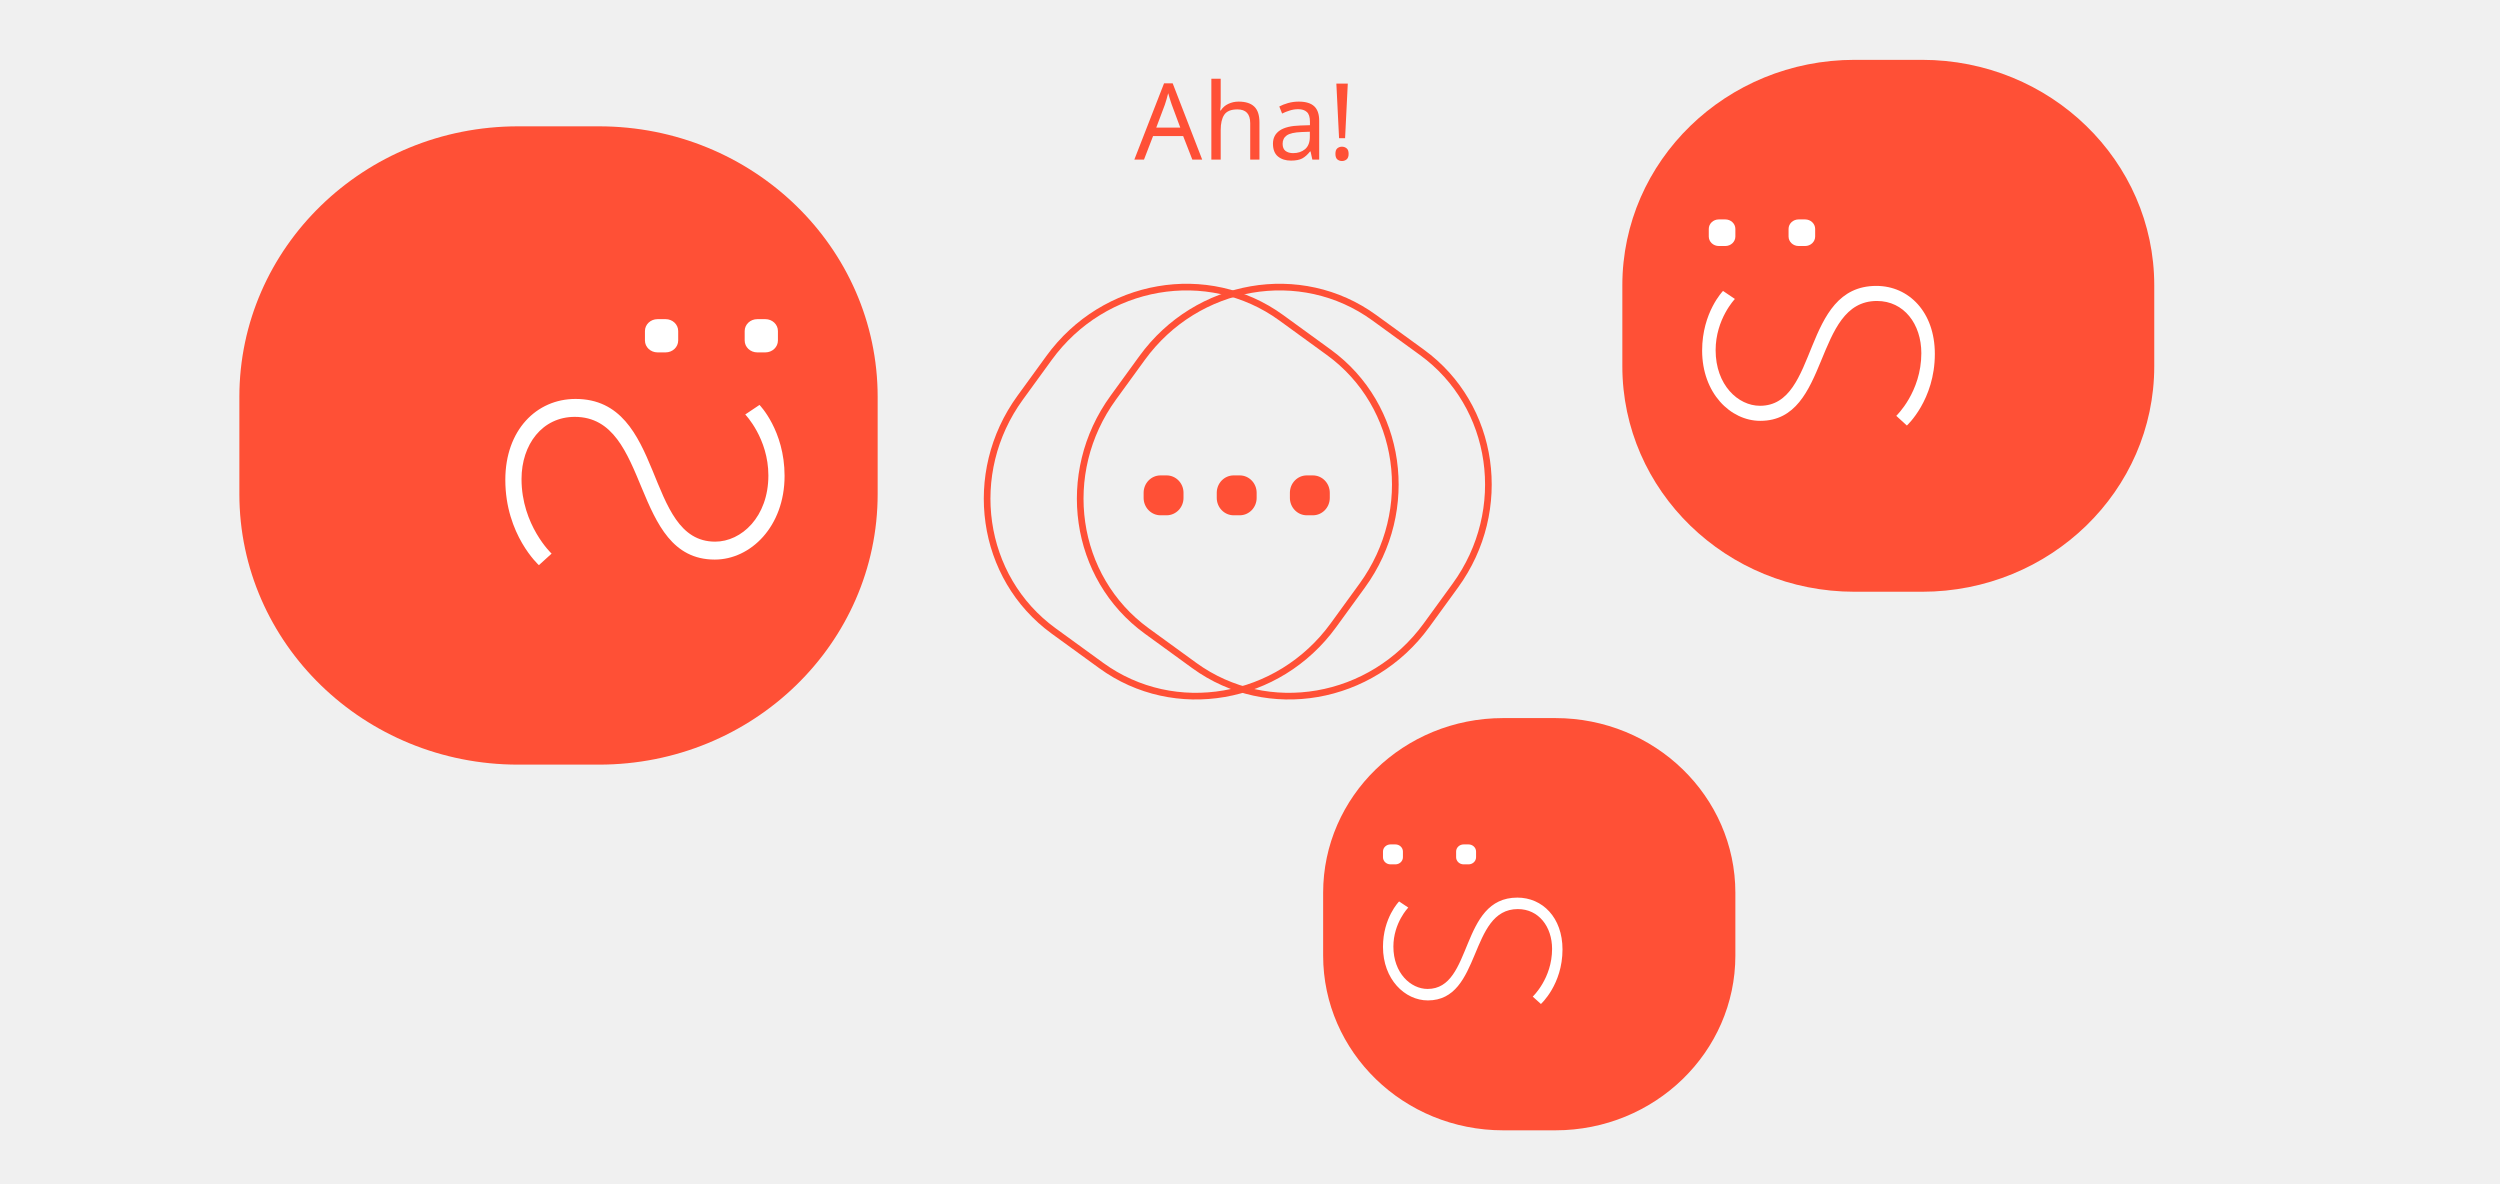
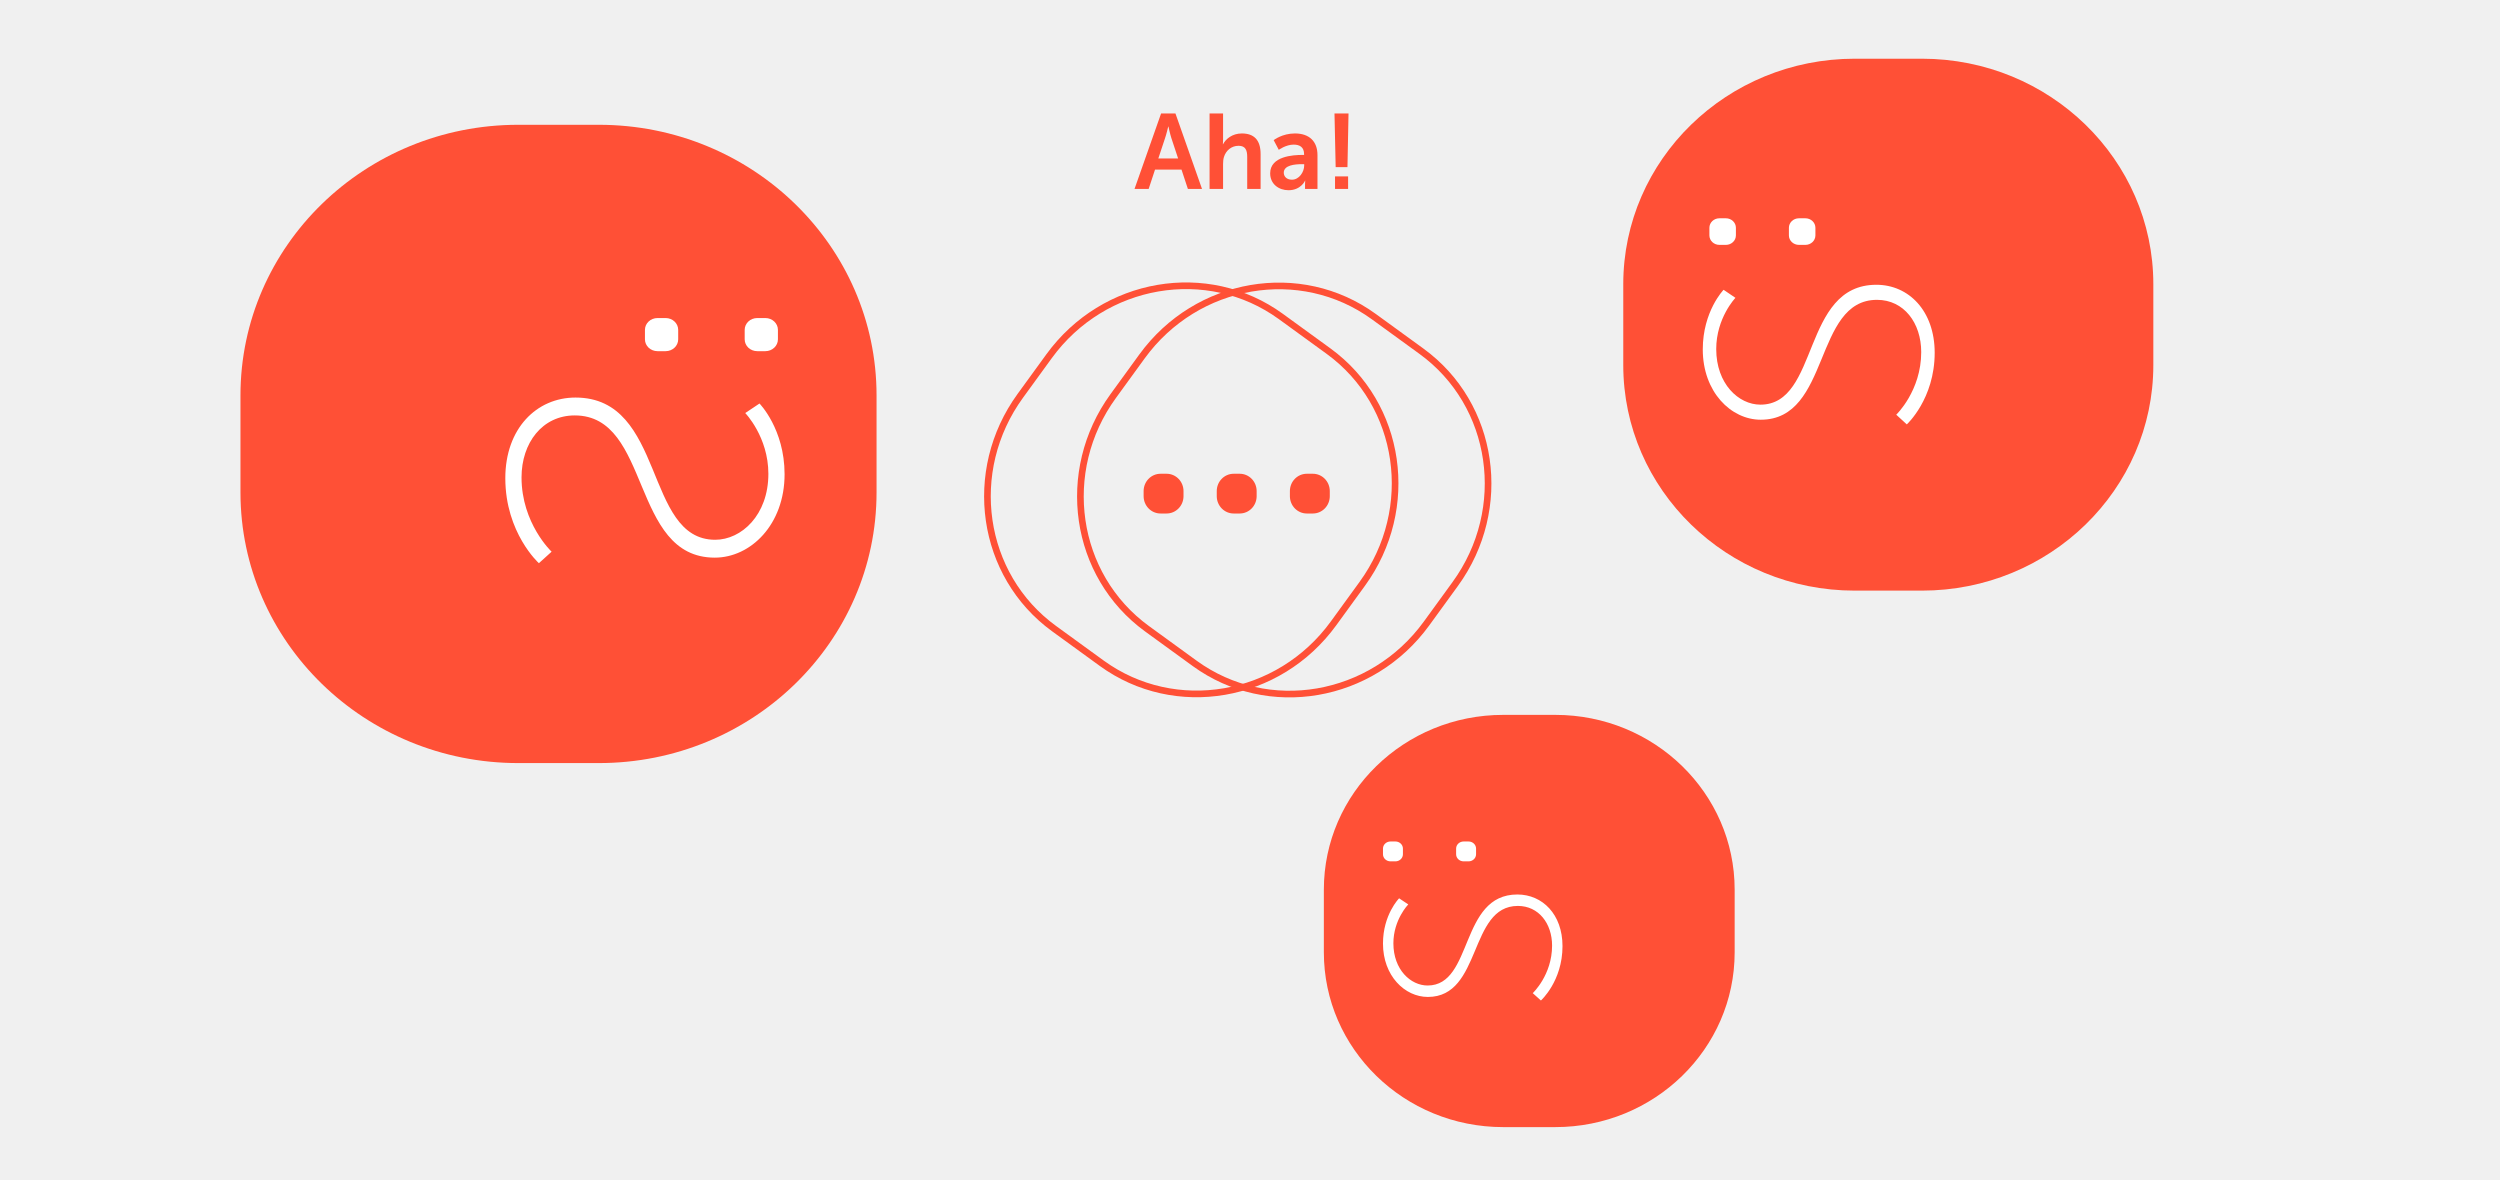
- <svg xmlns="http://www.w3.org/2000/svg" xmlns:xlink="http://www.w3.org/1999/xlink" width="376px" height="178px" viewBox="0 0 376 178" version="1.1">
+ <svg xmlns="http://www.w3.org/2000/svg" xmlns:xlink="http://www.w3.org/1999/xlink" width="301px" height="142px" viewBox="0 0 301 142" version="1.1">
  <defs>
-     <path d="M46.085,80 L33.922,80 C15.19,80 0,64.361 0,45.068 L0,34.932 C0,15.639 15.19,0 33.922,0 L46.085,0 C64.816,0 80,15.639 80,34.932 L80,45.068 C80,64.361 64.816,80 46.085,80" id="path-1" />
-     <path d="M35.716,62 L26.289,62 C11.772,62 0,49.88 0,34.928 L0,27.072 C0,12.12 11.772,0 26.289,0 L35.716,0 C50.233,0 62,12.12 62,27.072 L62,34.928 C62,49.88 50.233,62 35.716,62" id="path-3" />
-     <path d="M55.301,96 L40.706,96 C18.228,96 0,77.233 0,54.081 L0,41.919 C0,18.767 18.228,0 40.706,0 L55.301,0 C77.779,0 96,18.767 96,41.919 L96,54.081 C96,77.233 77.779,96 55.301,96" id="path-5" />
-     <path d="M44.87,58.23 L36.017,58.23 C22.378,58.23 11.326,46.843 11.326,32.806 L11.326,25.424 C11.326,11.387 22.378,4.54747351e-13 36.017,4.54747351e-13 L44.87,4.54747351e-13 C58.504,4.54747351e-13 69.556,11.387 69.556,25.424 L69.556,32.806 C69.556,46.843 58.504,58.23 44.87,58.23" id="path-7" />
-     <path d="M33.544,66.459 L24.69,66.459 C11.052,66.459 4.54747351e-13,55.072 4.54747351e-13,41.035 L4.54747351e-13,33.653 C4.54747351e-13,19.616 11.052,8.229 24.69,8.229 L33.544,8.229 C47.178,8.229 58.23,19.616 58.23,33.653 L58.23,41.035 C58.23,55.072 47.178,66.459 33.544,66.459" id="path-9" />
+     <path d="M36.892,63.82 L27.155,63.82 C12.16,63.82 0,51.344 0,35.953 L0,27.867 C0,12.476 12.16,0 27.155,0 L36.892,0 C51.887,0 64.043,12.476 64.043,27.867 L64.043,35.953 C64.043,51.344 51.887,63.82 36.892,63.82" id="path-1" />
+     <path d="M28.591,49.461 L21.045,49.461 C9.424,49.461 0,39.792 0,27.864 L0,21.597 C0,9.669 9.424,0 21.045,0 L28.591,0 C40.213,0 49.633,9.669 49.633,21.597 L49.633,27.864 C49.633,39.792 40.213,49.461 28.591,49.461" id="path-3" />
+     <path d="M44.271,76.584 L32.586,76.584 C14.592,76.584 0,61.613 0,43.144 L0,33.441 C0,14.971 14.592,0 32.586,0 L44.271,0 C62.265,0 76.851,14.971 76.851,33.441 L76.851,43.144 C76.851,61.613 62.265,76.584 44.271,76.584" id="path-5" />
+     <path d="M35.92,46.453 L28.833,46.453 C17.914,46.453 9.067,37.369 9.067,26.171 L9.067,20.282 C9.067,9.084 17.914,0 28.833,0 L35.92,0 C46.834,0 55.682,9.084 55.682,20.282 L55.682,26.171 C55.682,37.369 46.834,46.453 35.92,46.453" id="path-7" />
+     <path d="M26.853,53.018 L19.766,53.018 C8.847,53.018 -4.55049709e-13,43.934 -4.55049709e-13,32.735 L-4.55049709e-13,26.847 C-4.55049709e-13,15.649 8.847,6.565 19.766,6.565 L26.853,6.565 C37.767,6.565 46.615,15.649 46.615,26.847 L46.615,32.735 C46.615,43.934 37.767,53.018 26.853,53.018" id="path-9" />
  </defs>
-   <g id="最終版" stroke="none" stroke-width="1" fill="none" fill-rule="evenodd">
-     <g id="Desktop_1440" transform="translate(-334, -3630)">
-       <g id="Group-150" transform="translate(334, 3630)">
-         <g id="Group-28" transform="translate(36, 9)">
-           <text id="Aha!" fill-rule="nonzero" font-family="MuseoSans-700, Museo Sans" font-size="16" font-weight="500" line-spacing="27" fill="#FF5036">
-             <tspan x="134.604" y="15">Aha!</tspan>
-           </text>
-           <g id="Group-31-Copy" transform="translate(208, 0)">
-             <g id="Group-38" transform="translate(40, 40) scale(-1, 1) rotate(-90) translate(-40, -40) ">
-               <mask id="mask-2" fill="white">
-                 <use xlink:href="#path-1" />
-               </mask>
-               <use id="Mask" fill="#FF5036" xlink:href="#path-1" />
-               <path d="M56,64.427 L56,65.573 C56,66.361 55.323,67 54.487,67 L53.512,67 C52.676,67 52,66.361 52,65.573 L52,64.427 C52,63.639 52.676,63 53.512,63 L54.487,63 C55.323,63 56,63.639 56,64.427" id="Fill-59-Copy" fill="#FFFFFF" mask="url(#mask-2)" transform="translate(54, 65) scale(-1, 1) rotate(-90) translate(-54, -65) " />
-               <path d="M56,52.427 L56,53.573 C56,54.361 55.323,55 54.487,55 L53.512,55 C52.676,55 52,54.361 52,53.573 L52,52.427 C52,51.639 52.676,51 53.512,51 L54.487,51 C55.323,51 56,51.639 56,52.427" id="Fill-59-Copy-2" fill="#FFFFFF" mask="url(#mask-2)" transform="translate(54, 53) scale(-1, 1) rotate(-90) translate(-54, -53) " />
-               <path d="M47.199,59.542 C47.199,59.542 50.969,55.965 50.969,50.123 C50.969,45.741 48.358,42.266 44.296,42.266 C34.677,42.266 37.335,60.295 26.75,60.295 C22.253,60.295 18,56.116 18,49.721 C18,43.98 21.143,40.756 21.143,40.756 L22.929,41.964 C22.929,41.964 20.03,44.985 20.03,49.669 C20.03,54.909 23.414,58.03 26.7,58.03 C35.645,58.03 32.888,40 44.201,40 C49.084,40 53,43.928 53,50.224 C53,57.172 48.793,61 48.793,61 L47.199,59.542 Z" id="Stroke-61-Copy" fill="#FFFFFF" mask="url(#mask-2)" transform="translate(35.5, 50.5) scale(-1, 1) rotate(-90) translate(-35.5, -50.5) " />
+   <g id="0215_官網字級調整" stroke="none" stroke-width="1" fill="none" fill-rule="evenodd">
+     <g transform="translate(-371, -3691)" id="Group-180">
+       <g transform="translate(120, 3258)">
+         <g id="Group-179" transform="translate(115, 82)">
+           <g id="Group-178" transform="translate(99, 72)">
+             <g id="Group-177" transform="translate(0, 177)">
+               <g id="Group-150" transform="translate(37, 102)">
+                 <g id="Group-28" transform="translate(28.81915, 7.179775)">
+                   <g id="Aha!" transform="translate(107.7766, 6.481663)" fill="#FF5036" fill-rule="nonzero">
+                     <path d="M6.426,9.088 L8.128,9.088 L4.928,0 L3.2,0 L0,9.088 L1.702,9.088 L2.47,6.758 L5.658,6.758 L6.426,9.088 Z M4.083,1.574 C4.083,1.574 4.275,2.47 4.442,2.982 L5.248,5.414 L2.867,5.414 L3.674,2.982 C3.853,2.47 4.058,1.574 4.058,1.574 L4.083,1.574 Z" id="Shape" />
+                     <path d="M9.037,9.088 L10.662,9.088 L10.662,6.093 C10.662,5.786 10.688,5.504 10.765,5.248 C11.008,4.454 11.674,3.891 12.531,3.891 C13.363,3.891 13.568,4.429 13.568,5.222 L13.568,9.088 L15.181,9.088 L15.181,4.89 C15.181,3.162 14.362,2.406 12.915,2.406 C11.776,2.406 10.982,3.072 10.662,3.699 L10.637,3.699 C10.637,3.699 10.662,3.469 10.662,3.149 L10.662,0 L9.037,0 L9.037,9.088 Z" id="Path" />
+                     <path d="M16.333,7.206 C16.333,8.512 17.382,9.242 18.547,9.242 C20.032,9.242 20.544,8.09 20.531,8.09 L20.557,8.09 C20.557,8.09 20.531,8.294 20.531,8.55 L20.531,9.088 L22.029,9.088 L22.029,5.005 C22.029,3.354 21.03,2.406 19.315,2.406 C17.766,2.406 16.755,3.213 16.755,3.213 L17.37,4.378 C17.37,4.378 18.227,3.75 19.162,3.75 C19.878,3.75 20.416,4.045 20.416,4.902 L20.416,4.992 L20.198,4.992 C19.136,4.992 16.333,5.133 16.333,7.206 Z M17.971,7.13 C17.971,6.221 19.315,6.106 20.147,6.106 L20.429,6.106 L20.429,6.259 C20.429,7.053 19.814,7.974 18.957,7.974 C18.291,7.974 17.971,7.565 17.971,7.13 Z" id="Shape" />
+                     <path d="M24.218,6.464 L25.638,6.464 L25.766,0 L24.077,0 L24.218,6.464 Z M24.141,9.088 L25.715,9.088 L25.715,7.578 L24.141,7.578 L24.141,9.088 Z" id="Shape" />
+                   </g>
+                   <g id="Group-31-Copy" transform="translate(166.5106, 0)">
+                     <g id="Group-38" transform="translate(32.02128, 31.91011) scale(-1, 1) rotate(-90) translate(-32.02128, -31.91011) ">
+                       <mask id="mask-2" fill="white">
+                         <use xlink:href="#path-1" />
+                       </mask>
+                       <use id="Mask" fill="#FF5036" xlink:href="#path-1" />
+                       <path d="M44.824,51.395 L44.824,52.313 C44.824,52.944 44.284,53.455 43.617,53.455 L42.84,53.455 C42.173,53.455 41.633,52.944 41.633,52.313 L41.633,51.395 C41.633,50.764 42.173,50.253 42.84,50.253 L43.617,50.253 C44.284,50.253 44.824,50.764 44.824,51.395" id="Fill-59-Copy" fill="#FFFFFF" mask="url(#mask-2)" transform="translate(43.22872, 51.85393) scale(-1, 1) rotate(-90) translate(-43.22872, -51.85393) " />
+                       <path d="M44.824,41.822 L44.824,42.74 C44.824,43.371 44.284,43.882 43.617,43.882 L42.84,43.882 C42.173,43.882 41.633,43.371 41.633,42.74 L41.633,41.822 C41.633,41.191 42.173,40.68 42.84,40.68 L43.617,40.68 C44.284,40.68 44.824,41.191 44.824,41.822" id="Fill-59-Copy-2" fill="#FFFFFF" mask="url(#mask-2)" transform="translate(43.22872, 42.2809) scale(-1, 1) rotate(-90) translate(-43.22872, -42.2809) " />
+                       <path d="M37.752,47.525 C37.752,47.525 40.759,44.661 40.759,39.984 C40.759,36.477 38.676,33.695 35.436,33.695 C27.763,33.695 29.883,48.128 21.438,48.128 C17.851,48.128 14.458,44.782 14.458,39.663 C14.458,35.067 16.965,32.486 16.965,32.486 L18.391,33.453 C18.391,33.453 16.078,35.871 16.078,39.621 C16.078,43.816 18.777,46.314 21.399,46.314 C28.535,46.314 26.335,31.881 35.36,31.881 C39.256,31.881 42.38,35.026 42.38,40.066 C42.38,45.628 39.023,48.692 39.023,48.692 L37.752,47.525 Z" id="Stroke-61-Copy" fill="#FFFFFF" mask="url(#mask-2)" transform="translate(28.41888, 40.28652) scale(-1, 1) rotate(-90) translate(-28.41888, -40.28652) " />
+                     </g>
+                   </g>
+                   <g id="Group-31-Copy-3" transform="translate(130.4867, 78.97753)">
+                     <g id="shutterstock_1278823261-copy" transform="translate(24.81649, 24.73034) scale(-1, 1) rotate(-90) translate(-24.81649, -24.73034) ">
+                       <mask id="mask-4" fill="white">
+                         <use xlink:href="#path-3" />
+                       </mask>
+                       <use id="Mask" fill="#FF5036" xlink:href="#path-3" />
+                     </g>
+                     <path d="M9.606,16.011 L9.606,16.697 C9.606,17.168 9.2,17.551 8.698,17.551 L8.113,17.551 C7.611,17.551 7.205,17.168 7.205,16.697 L7.205,16.011 C7.205,15.539 7.611,15.157 8.113,15.157 L8.698,15.157 C9.2,15.157 9.606,15.539 9.606,16.011" id="Fill-59-Copy" fill="#FFFFFF" />
+                     <path d="M18.412,16.011 L18.412,16.697 C18.412,17.168 18.006,17.551 17.504,17.551 L16.919,17.551 C16.417,17.551 16.011,17.168 16.011,16.697 L16.011,16.011 C16.011,15.539 16.417,15.157 16.919,15.157 L17.504,15.157 C18.006,15.157 18.412,15.539 18.412,16.011" id="Fill-59-Copy-2" fill="#FFFFFF" />
+                     <path d="M25.237,33.417 C25.237,33.417 27.565,31.243 27.565,27.692 C27.565,25.029 25.952,22.916 23.444,22.916 C17.504,22.916 19.145,33.875 12.608,33.875 C9.831,33.875 7.205,31.335 7.205,27.448 C7.205,23.958 9.146,21.999 9.146,21.999 L10.249,22.733 C10.249,22.733 8.458,24.569 8.458,27.416 C8.458,30.601 10.548,32.498 12.578,32.498 C18.102,32.498 16.399,21.539 23.385,21.539 C26.401,21.539 28.819,23.927 28.819,27.754 C28.819,31.977 26.221,34.303 26.221,34.303 L25.237,33.417 Z" id="Stroke-61-Copy" fill="#FFFFFF" />
+                   </g>
+                   <g id="Group-31-Copy-2" transform="translate(38.42553, 46.26966) scale(-1, 1) translate(-38.42553, -46.26966) translate(0, 7.977528)">
+                     <g id="shutterstock_1278823261-copy" transform="translate(38.42553, 38.29214) scale(-1, 1) rotate(-90) translate(-38.42553, -38.29214) ">
+                       <mask id="mask-6" fill="white">
+                         <use xlink:href="#path-5" />
+                       </mask>
+                       <use id="Mask" fill="#FF5036" xlink:href="#path-5" />
+                     </g>
+                     <path d="M16.011,24.558 L16.011,25.701 C16.011,26.487 15.333,27.124 14.496,27.124 L13.521,27.124 C12.685,27.124 12.008,26.487 12.008,25.701 L12.008,24.558 C12.008,23.772 12.685,23.135 13.521,23.135 L14.496,23.135 C15.333,23.135 16.011,23.772 16.011,24.558" id="Fill-59-Copy" fill="#FFFFFF" />
+                     <path d="M28.019,24.558 L28.019,25.701 C28.019,26.487 27.341,27.124 26.504,27.124 L25.529,27.124 C24.693,27.124 24.016,26.487 24.016,25.701 L24.016,24.558 C24.016,23.772 24.693,23.135 25.529,23.135 L26.504,23.135 C27.341,23.135 28.019,23.772 28.019,24.558" id="Fill-59-Copy-2" fill="#FFFFFF" />
+                     <path d="M39.257,51.267 C39.257,51.267 42.878,47.87 42.878,42.321 C42.878,38.16 40.37,34.86 36.469,34.86 C27.228,34.86 29.782,51.983 19.613,51.983 C15.293,51.983 11.207,48.013 11.207,41.94 C11.207,36.488 14.227,33.426 14.227,33.426 L15.943,34.573 C15.943,34.573 13.158,37.442 13.158,41.891 C13.158,46.867 16.408,49.831 19.565,49.831 C28.158,49.831 25.51,32.708 36.377,32.708 C41.068,32.708 44.83,36.439 44.83,42.418 C44.83,49.016 40.788,52.652 40.788,52.652 L39.257,51.267 Z" id="Stroke-61-Copy" fill="#FFFFFF" />
+                   </g>
+                   <g id="Group-33-Copy" transform="translate(120.2071, 51.80634) rotate(36) translate(-120.2071, -51.80634) translate(92.36628, 25.29759)">
+                     <mask id="mask-8" fill="white">
+                       <use xlink:href="#path-7" />
+                     </mask>
+                     <use id="Mask-Copy-3" stroke="#FF5036" stroke-width="0.8" xlink:href="#path-7" />
+                     <mask id="mask-10" fill="white">
+                       <use xlink:href="#path-9" />
+                     </mask>
+                     <use id="Mask-Copy-4" stroke="#FF5036" stroke-width="0.8" xlink:href="#path-9" />
+                   </g>
+                   <path d="M120.445,54.646 L119.714,54.646 C118.59,54.646 117.678,53.71 117.678,52.556 L117.678,51.95 C117.678,50.795 118.59,49.86 119.714,49.86 L120.445,49.86 C121.569,49.86 122.481,50.795 122.481,51.95 L122.481,52.556 C122.481,53.71 121.569,54.646 120.445,54.646" id="Fill-22-Copy-5" fill="#FF5036" />
+                   <path d="M111.639,54.646 L110.909,54.646 C109.784,54.646 108.872,53.71 108.872,52.556 L108.872,51.95 C108.872,50.795 109.784,49.86 110.909,49.86 L111.639,49.86 C112.764,49.86 113.676,50.795 113.676,51.95 L113.676,52.556 C113.676,53.71 112.764,54.646 111.639,54.646" id="Fill-22-Copy-6" fill="#FF5036" />
+                   <path d="M129.251,54.646 L128.52,54.646 C127.396,54.646 126.484,53.71 126.484,52.556 L126.484,51.95 C126.484,50.795 127.396,49.86 128.52,49.86 L129.251,49.86 C130.375,49.86 131.287,50.795 131.287,51.95 L131.287,52.556 C131.287,53.71 130.375,54.646 129.251,54.646" id="Fill-22-Copy-7" fill="#FF5036" />
+                 </g>
+                 <rect id="Rectangle" x="0" y="0" width="301" height="142" />
+               </g>
            </g>
          </g>
-           <g id="Group-31-Copy-3" transform="translate(163, 99)">
-             <g id="shutterstock_1278823261-copy" transform="translate(31, 31) scale(-1, 1) rotate(-90) translate(-31, -31) ">
-               <mask id="mask-4" fill="white">
-                 <use xlink:href="#path-3" />
-               </mask>
-               <use id="Mask" fill="#FF5036" xlink:href="#path-3" />
-             </g>
-             <path d="M12,20.07 L12,20.93 C12,21.521 11.492,22 10.865,22 L10.134,22 C9.507,22 9,21.521 9,20.93 L9,20.07 C9,19.479 9.507,19 10.134,19 L10.865,19 C11.492,19 12,19.479 12,20.07" id="Fill-59-Copy" fill="#FFFFFF" />
-             <path d="M23,20.07 L23,20.93 C23,21.521 22.492,22 21.865,22 L21.134,22 C20.507,22 20,21.521 20,20.93 L20,20.07 C20,19.479 20.507,19 21.134,19 L21.865,19 C22.492,19 23,19.479 23,20.07" id="Fill-59-Copy-2" fill="#FFFFFF" />
-             <path d="M31.525,41.889 C31.525,41.889 34.433,39.164 34.433,34.712 C34.433,31.374 32.419,28.726 29.286,28.726 C21.865,28.726 23.916,42.463 15.75,42.463 C12.281,42.463 9,39.279 9,34.406 C9,30.032 11.424,27.576 11.424,27.576 L12.803,28.497 C12.803,28.497 10.566,30.798 10.566,34.367 C10.566,38.359 13.177,40.737 15.712,40.737 C22.612,40.737 20.485,27 29.212,27 C32.979,27 36,29.993 36,34.79 C36,40.083 32.754,43 32.754,43 L31.525,41.889 Z" id="Stroke-61-Copy" fill="#FFFFFF" />
-           </g>
-           <g id="Group-31-Copy-2" transform="translate(48, 58) scale(-1, 1) translate(-48, -58) translate(0, 10)">
-             <g id="Group-3-Copy-3" transform="translate(48, 48) scale(-1, 1) rotate(-90) translate(-48, -48) ">
-               <g id="shutterstock_1278823261-copy" transform="translate(0, -0)">
-                 <mask id="mask-6" fill="white">
-                   <use xlink:href="#path-5" />
-                 </mask>
-                 <use id="Mask" fill="#FF5036" xlink:href="#path-5" />
-               </g>
-             </g>
-             <path d="M20,30.783 L20,32.217 C20,33.202 19.153,34 18.108,34 L16.89,34 C15.845,34 15,33.202 15,32.217 L15,30.783 C15,29.798 15.845,29 16.89,29 L18.108,29 C19.153,29 20,29.798 20,30.783" id="Fill-59-Copy" fill="#FFFFFF" />
-             <path d="M35,30.783 L35,32.217 C35,33.202 34.153,34 33.108,34 L31.89,34 C30.845,34 30,33.202 30,32.217 L30,30.783 C30,29.798 30.845,29 31.89,29 L33.108,29 C34.153,29 35,29.798 35,30.783" id="Fill-59-Copy-2" fill="#FFFFFF" />
-             <path d="M49.039,64.264 C49.039,64.264 53.562,60.006 53.562,53.051 C53.562,47.834 50.429,43.697 45.555,43.697 C34.013,43.697 37.203,65.161 24.5,65.161 C19.104,65.161 14,60.185 14,52.572 C14,45.738 17.771,41.9 17.771,41.9 L19.915,43.338 C19.915,43.338 16.436,46.934 16.436,52.511 C16.436,58.749 20.497,62.464 24.44,62.464 C35.174,62.464 31.866,41 45.441,41 C51.301,41 56,45.677 56,53.172 C56,61.443 50.951,66 50.951,66 L49.039,64.264 Z" id="Stroke-61-Copy" fill="#FFFFFF" />
-           </g>
-           <g id="Group-33-Copy" transform="translate(150.159, 64.94034) rotate(36) translate(-150.159, -64.94034) translate(115.3811, 31.71106)">
-             <mask id="mask-8" fill="white">
-               <use xlink:href="#path-7" />
-             </mask>
-             <use id="Mask-Copy-3" stroke="#FF5036" xlink:href="#path-7" />
-             <mask id="mask-10" fill="white">
-               <use xlink:href="#path-9" />
-             </mask>
-             <use id="Mask-Copy-4" stroke="#FF5036" xlink:href="#path-9" />
-           </g>
-           <path d="M150.456,68.5 L149.544,68.5 C148.139,68.5 147,67.327 147,65.88 L147,65.12 C147,63.673 148.139,62.5 149.544,62.5 L150.456,62.5 C151.861,62.5 153,63.673 153,65.12 L153,65.88 C153,67.327 151.861,68.5 150.456,68.5" id="Fill-22-Copy-5" fill="#FF5036" />
-           <path d="M139.456,68.5 L138.544,68.5 C137.139,68.5 136,67.327 136,65.88 L136,65.12 C136,63.673 137.139,62.5 138.544,62.5 L139.456,62.5 C140.861,62.5 142,63.673 142,65.12 L142,65.88 C142,67.327 140.861,68.5 139.456,68.5" id="Fill-22-Copy-6" fill="#FF5036" />
-           <path d="M161.456,68.5 L160.544,68.5 C159.139,68.5 158,67.327 158,65.88 L158,65.12 C158,63.673 159.139,62.5 160.544,62.5 L161.456,62.5 C162.861,62.5 164,63.673 164,65.12 L164,65.88 C164,67.327 162.861,68.5 161.456,68.5" id="Fill-22-Copy-7" fill="#FF5036" />
        </g>
-         <rect id="Rectangle" x="0" y="0" width="376" height="178" />
      </g>
    </g>
  </g>
</svg>
